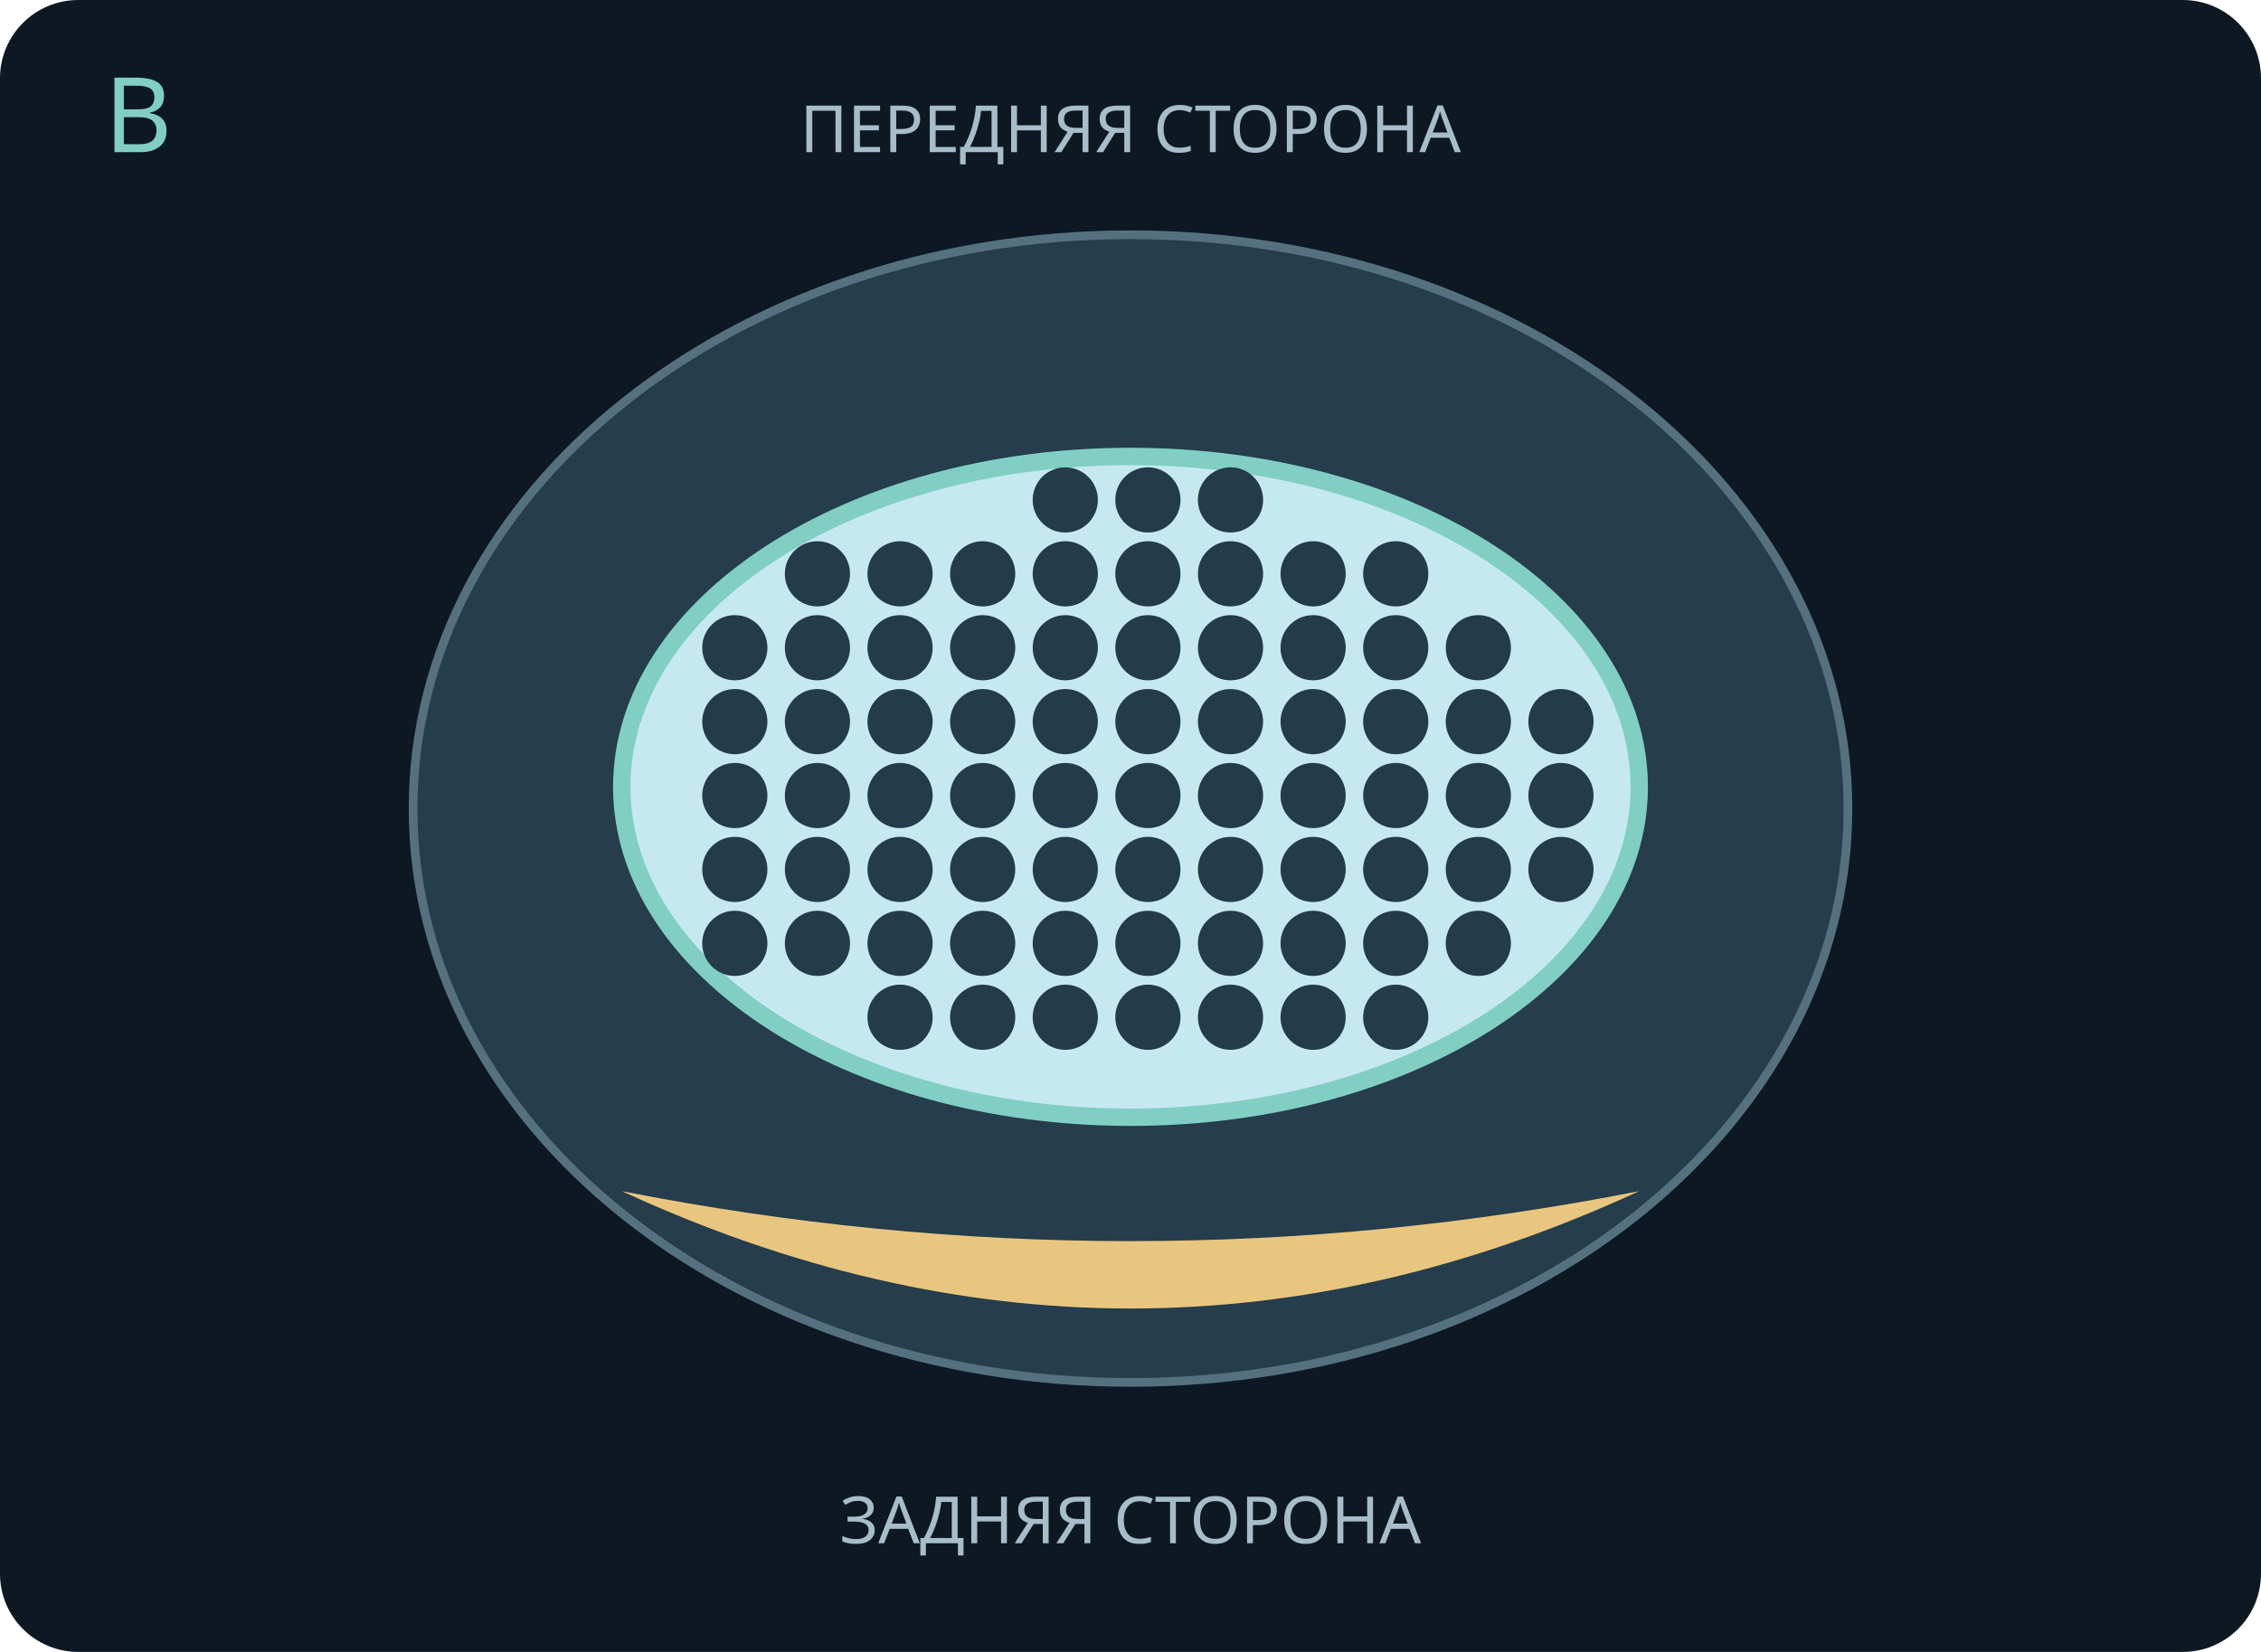
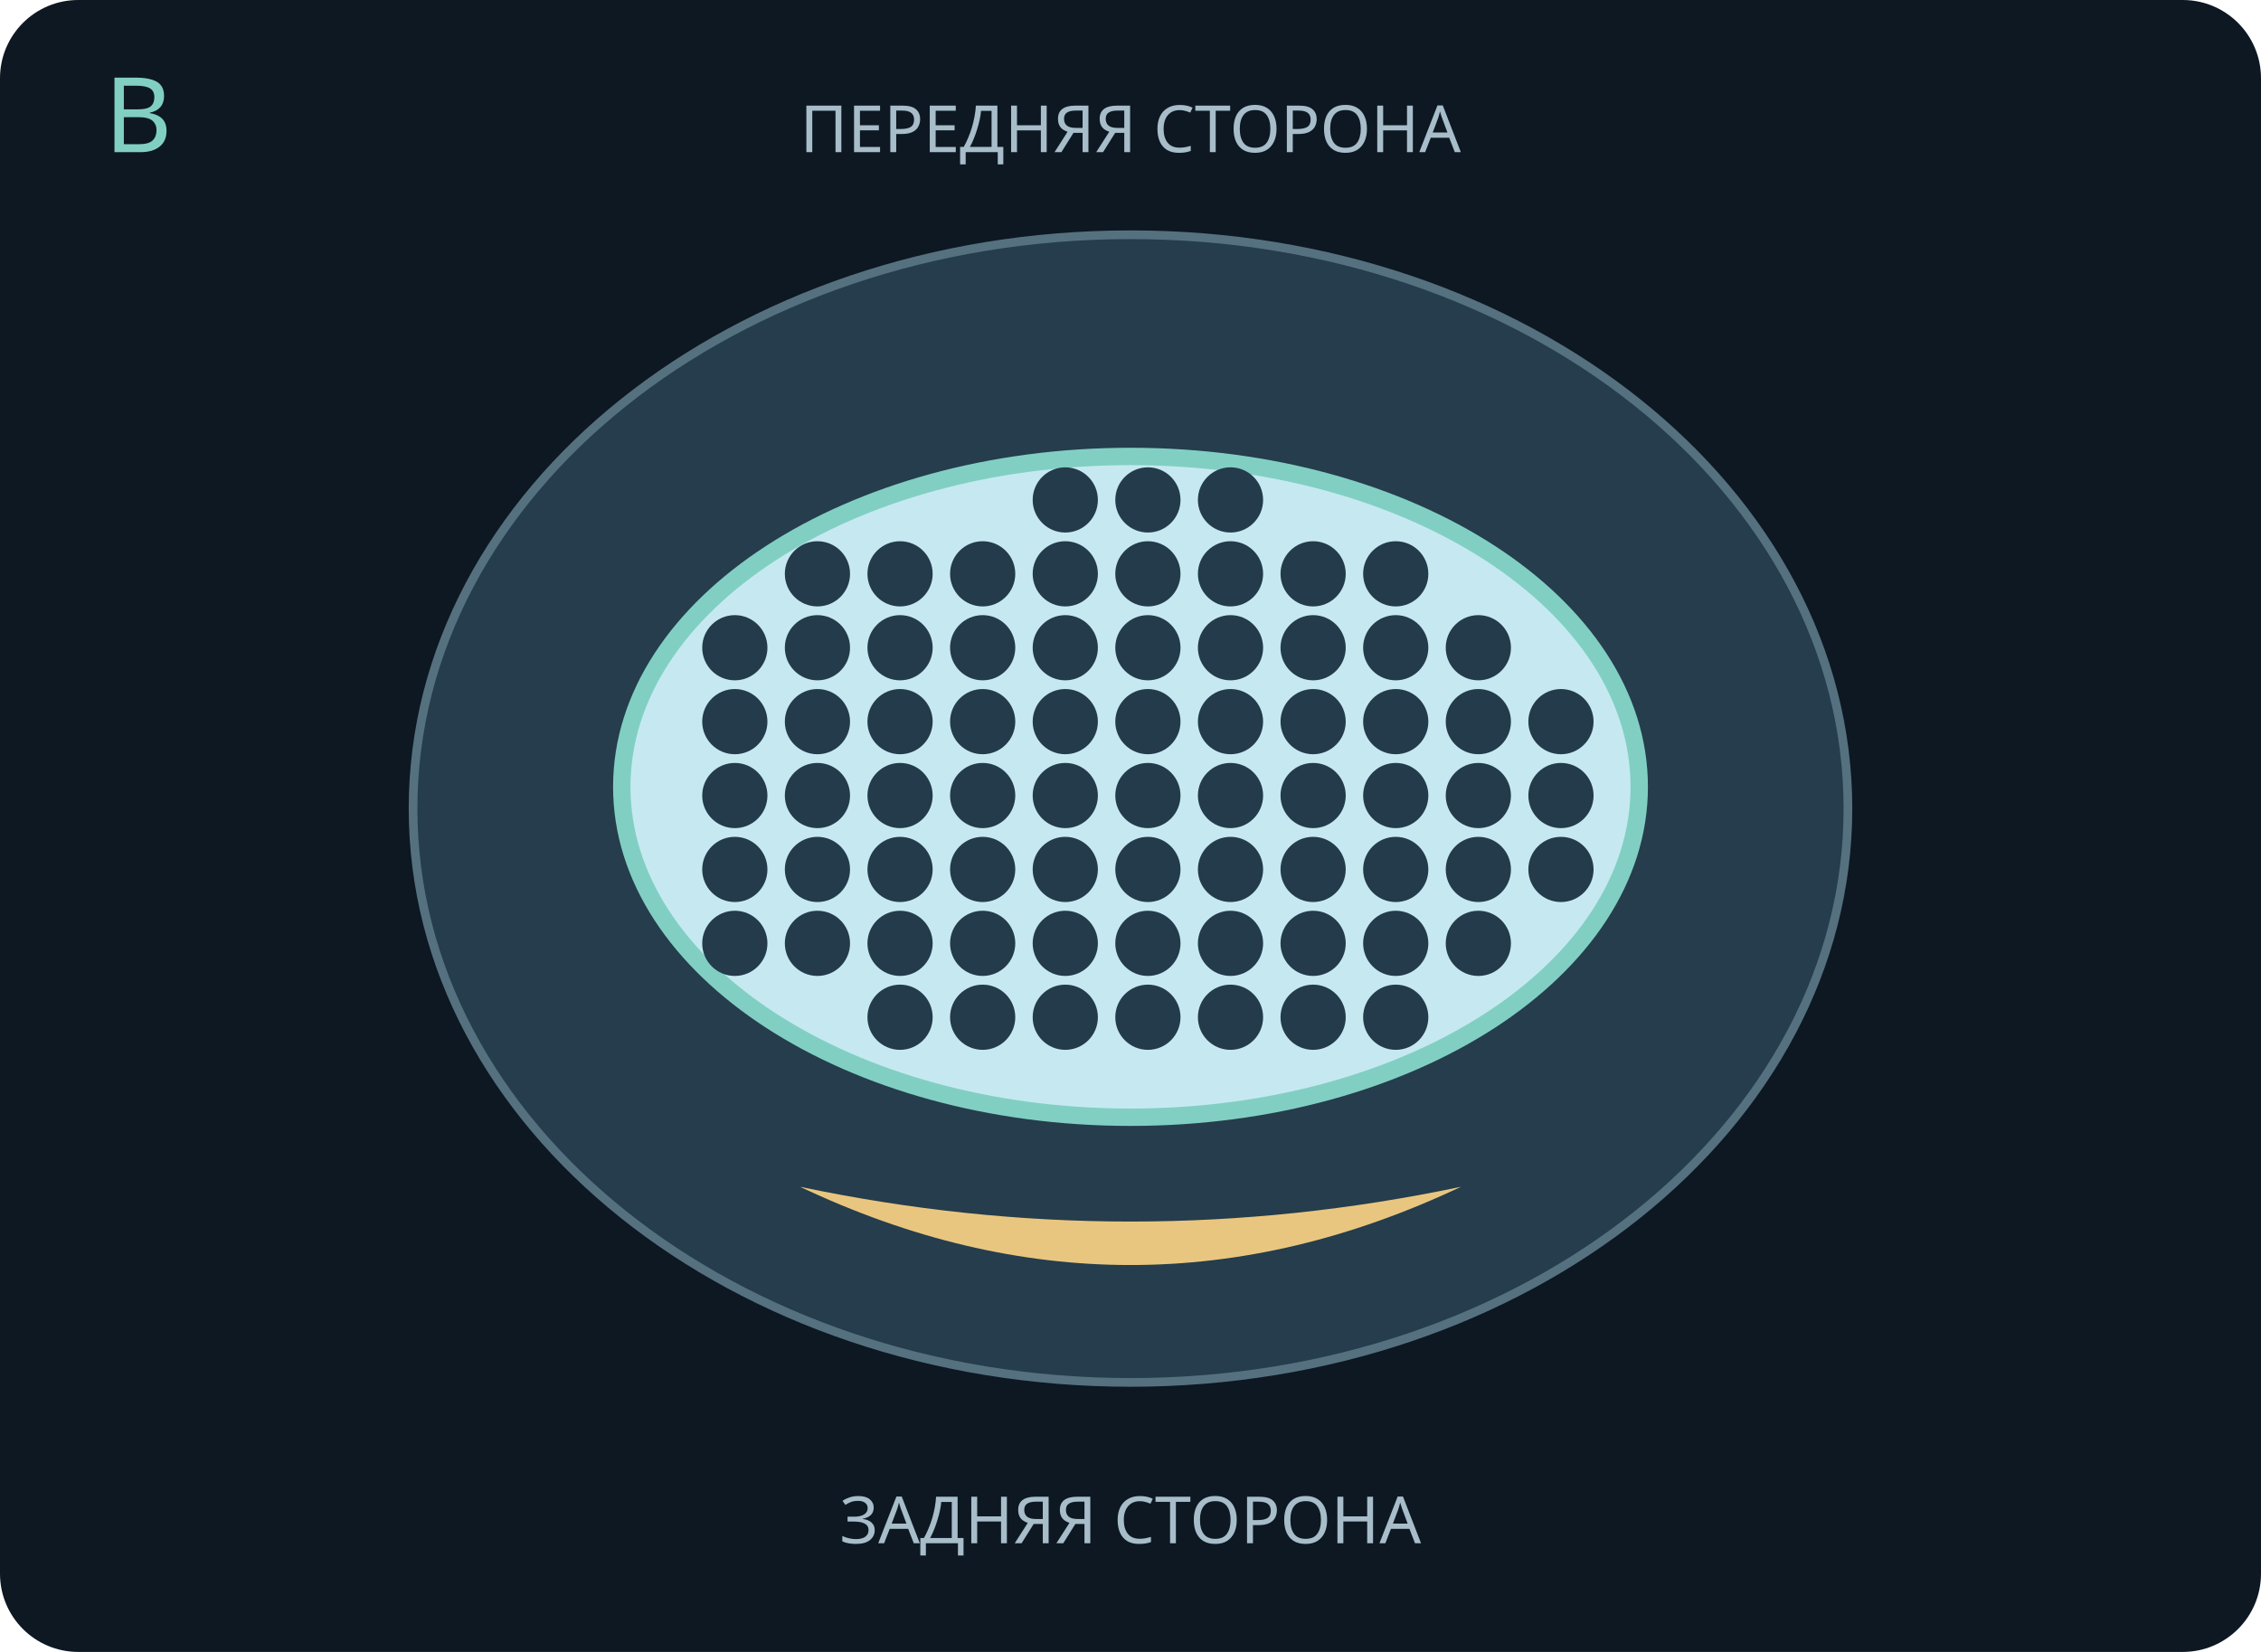
<svg xmlns="http://www.w3.org/2000/svg" viewBox="0 0 520 380" role="img" aria-labelledby="title desc">
  <rect width="520" height="380" rx="18" fill="#0d1822" />
  <text x="24" y="35" fill="#81cfc3" font-size="24" font-family="sans-serif">B</text>
  <text x="260" y="35" text-anchor="middle" fill="#a7bdc9" font-family="sans-serif" font-size="15">ПЕРЕДНЯЯ СТОРОНА</text>
  <ellipse cx="260" cy="186" rx="165" ry="132" fill="#253d4c" stroke="#55717f" stroke-width="2" />
-   <path data-posterior-fat="present" d="M143 274 Q260 328 377 274 Q260 297 143 274Z" fill="#e9c67f" />
+   <path data-posterior-fat="present" d="M184 273 Q260 309 336 273 Q260 289 184 273Z" fill="#e9c67f" />
  <ellipse cx="260" cy="181" rx="117" ry="76" fill="#c6e9f1" stroke="#81cfc3" stroke-width="4" />
  <circle cx="245.0" cy="115.0" r="7.5" fill="#243b4c" />
  <circle cx="264.0" cy="115.0" r="7.5" fill="#243b4c" />
  <circle cx="283.0" cy="115.0" r="7.5" fill="#243b4c" />
  <circle cx="188.0" cy="132.0" r="7.5" fill="#243b4c" />
  <circle cx="207.0" cy="132.0" r="7.5" fill="#243b4c" />
  <circle cx="226.0" cy="132.0" r="7.5" fill="#243b4c" />
  <circle cx="245.0" cy="132.0" r="7.5" fill="#243b4c" />
  <circle cx="264.0" cy="132.0" r="7.5" fill="#243b4c" />
  <circle cx="283.0" cy="132.0" r="7.5" fill="#243b4c" />
  <circle cx="302.0" cy="132.0" r="7.5" fill="#243b4c" />
  <circle cx="321.0" cy="132.0" r="7.5" fill="#243b4c" />
  <circle cx="169.0" cy="149.0" r="7.5" fill="#243b4c" />
  <circle cx="188.0" cy="149.0" r="7.5" fill="#243b4c" />
  <circle cx="207.0" cy="149.0" r="7.5" fill="#243b4c" />
  <circle cx="226.0" cy="149.0" r="7.5" fill="#243b4c" />
  <circle cx="245.0" cy="149.0" r="7.5" fill="#243b4c" />
  <circle cx="264.0" cy="149.0" r="7.5" fill="#243b4c" />
  <circle cx="283.0" cy="149.0" r="7.5" fill="#243b4c" />
  <circle cx="302.0" cy="149.0" r="7.5" fill="#243b4c" />
  <circle cx="321.0" cy="149.0" r="7.5" fill="#243b4c" />
  <circle cx="340.0" cy="149.0" r="7.5" fill="#243b4c" />
  <circle cx="169.0" cy="166.0" r="7.5" fill="#243b4c" />
  <circle cx="188.0" cy="166.0" r="7.5" fill="#243b4c" />
  <circle cx="207.0" cy="166.0" r="7.5" fill="#243b4c" />
  <circle cx="226.0" cy="166.0" r="7.5" fill="#243b4c" />
  <circle cx="245.0" cy="166.0" r="7.5" fill="#243b4c" />
  <circle cx="264.0" cy="166.0" r="7.5" fill="#243b4c" />
  <circle cx="283.0" cy="166.0" r="7.5" fill="#243b4c" />
  <circle cx="302.0" cy="166.0" r="7.5" fill="#243b4c" />
  <circle cx="321.0" cy="166.0" r="7.5" fill="#243b4c" />
  <circle cx="340.0" cy="166.0" r="7.5" fill="#243b4c" />
  <circle cx="359.0" cy="166.0" r="7.5" fill="#243b4c" />
  <circle cx="169.0" cy="183.0" r="7.5" fill="#243b4c" />
  <circle cx="188.0" cy="183.0" r="7.5" fill="#243b4c" />
  <circle cx="207.0" cy="183.0" r="7.5" fill="#243b4c" />
  <circle cx="226.0" cy="183.0" r="7.5" fill="#243b4c" />
  <circle cx="245.0" cy="183.0" r="7.5" fill="#243b4c" />
  <circle cx="264.0" cy="183.0" r="7.5" fill="#243b4c" />
  <circle cx="283.0" cy="183.0" r="7.5" fill="#243b4c" />
  <circle cx="302.0" cy="183.0" r="7.5" fill="#243b4c" />
  <circle cx="321.0" cy="183.0" r="7.5" fill="#243b4c" />
  <circle cx="340.0" cy="183.0" r="7.5" fill="#243b4c" />
  <circle cx="359.0" cy="183.0" r="7.5" fill="#243b4c" />
  <circle cx="169.0" cy="200.0" r="7.5" fill="#243b4c" />
  <circle cx="188.0" cy="200.0" r="7.5" fill="#243b4c" />
  <circle cx="207.0" cy="200.0" r="7.5" fill="#243b4c" />
  <circle cx="226.0" cy="200.0" r="7.5" fill="#243b4c" />
  <circle cx="245.0" cy="200.0" r="7.5" fill="#243b4c" />
  <circle cx="264.0" cy="200.0" r="7.5" fill="#243b4c" />
  <circle cx="283.0" cy="200.0" r="7.5" fill="#243b4c" />
  <circle cx="302.0" cy="200.0" r="7.5" fill="#243b4c" />
  <circle cx="321.0" cy="200.0" r="7.5" fill="#243b4c" />
  <circle cx="340.0" cy="200.0" r="7.5" fill="#243b4c" />
  <circle cx="359.0" cy="200.0" r="7.5" fill="#243b4c" />
  <circle cx="169.0" cy="217.0" r="7.5" fill="#243b4c" />
  <circle cx="188.0" cy="217.0" r="7.5" fill="#243b4c" />
  <circle cx="207.0" cy="217.0" r="7.5" fill="#243b4c" />
  <circle cx="226.0" cy="217.0" r="7.5" fill="#243b4c" />
  <circle cx="245.0" cy="217.0" r="7.5" fill="#243b4c" />
  <circle cx="264.0" cy="217.0" r="7.5" fill="#243b4c" />
  <circle cx="283.0" cy="217.0" r="7.5" fill="#243b4c" />
  <circle cx="302.0" cy="217.0" r="7.5" fill="#243b4c" />
  <circle cx="321.0" cy="217.0" r="7.5" fill="#243b4c" />
  <circle cx="340.0" cy="217.0" r="7.5" fill="#243b4c" />
  <circle cx="207.0" cy="234.0" r="7.5" fill="#243b4c" />
  <circle cx="226.0" cy="234.0" r="7.5" fill="#243b4c" />
  <circle cx="245.0" cy="234.0" r="7.5" fill="#243b4c" />
  <circle cx="264.0" cy="234.0" r="7.5" fill="#243b4c" />
  <circle cx="283.0" cy="234.0" r="7.5" fill="#243b4c" />
  <circle cx="302.0" cy="234.0" r="7.5" fill="#243b4c" />
  <circle cx="321.0" cy="234.0" r="7.5" fill="#243b4c" />
  <text x="260" y="355" text-anchor="middle" fill="#a7bdc9" font-family="sans-serif" font-size="15">ЗАДНЯЯ СТОРОНА</text>
</svg>
